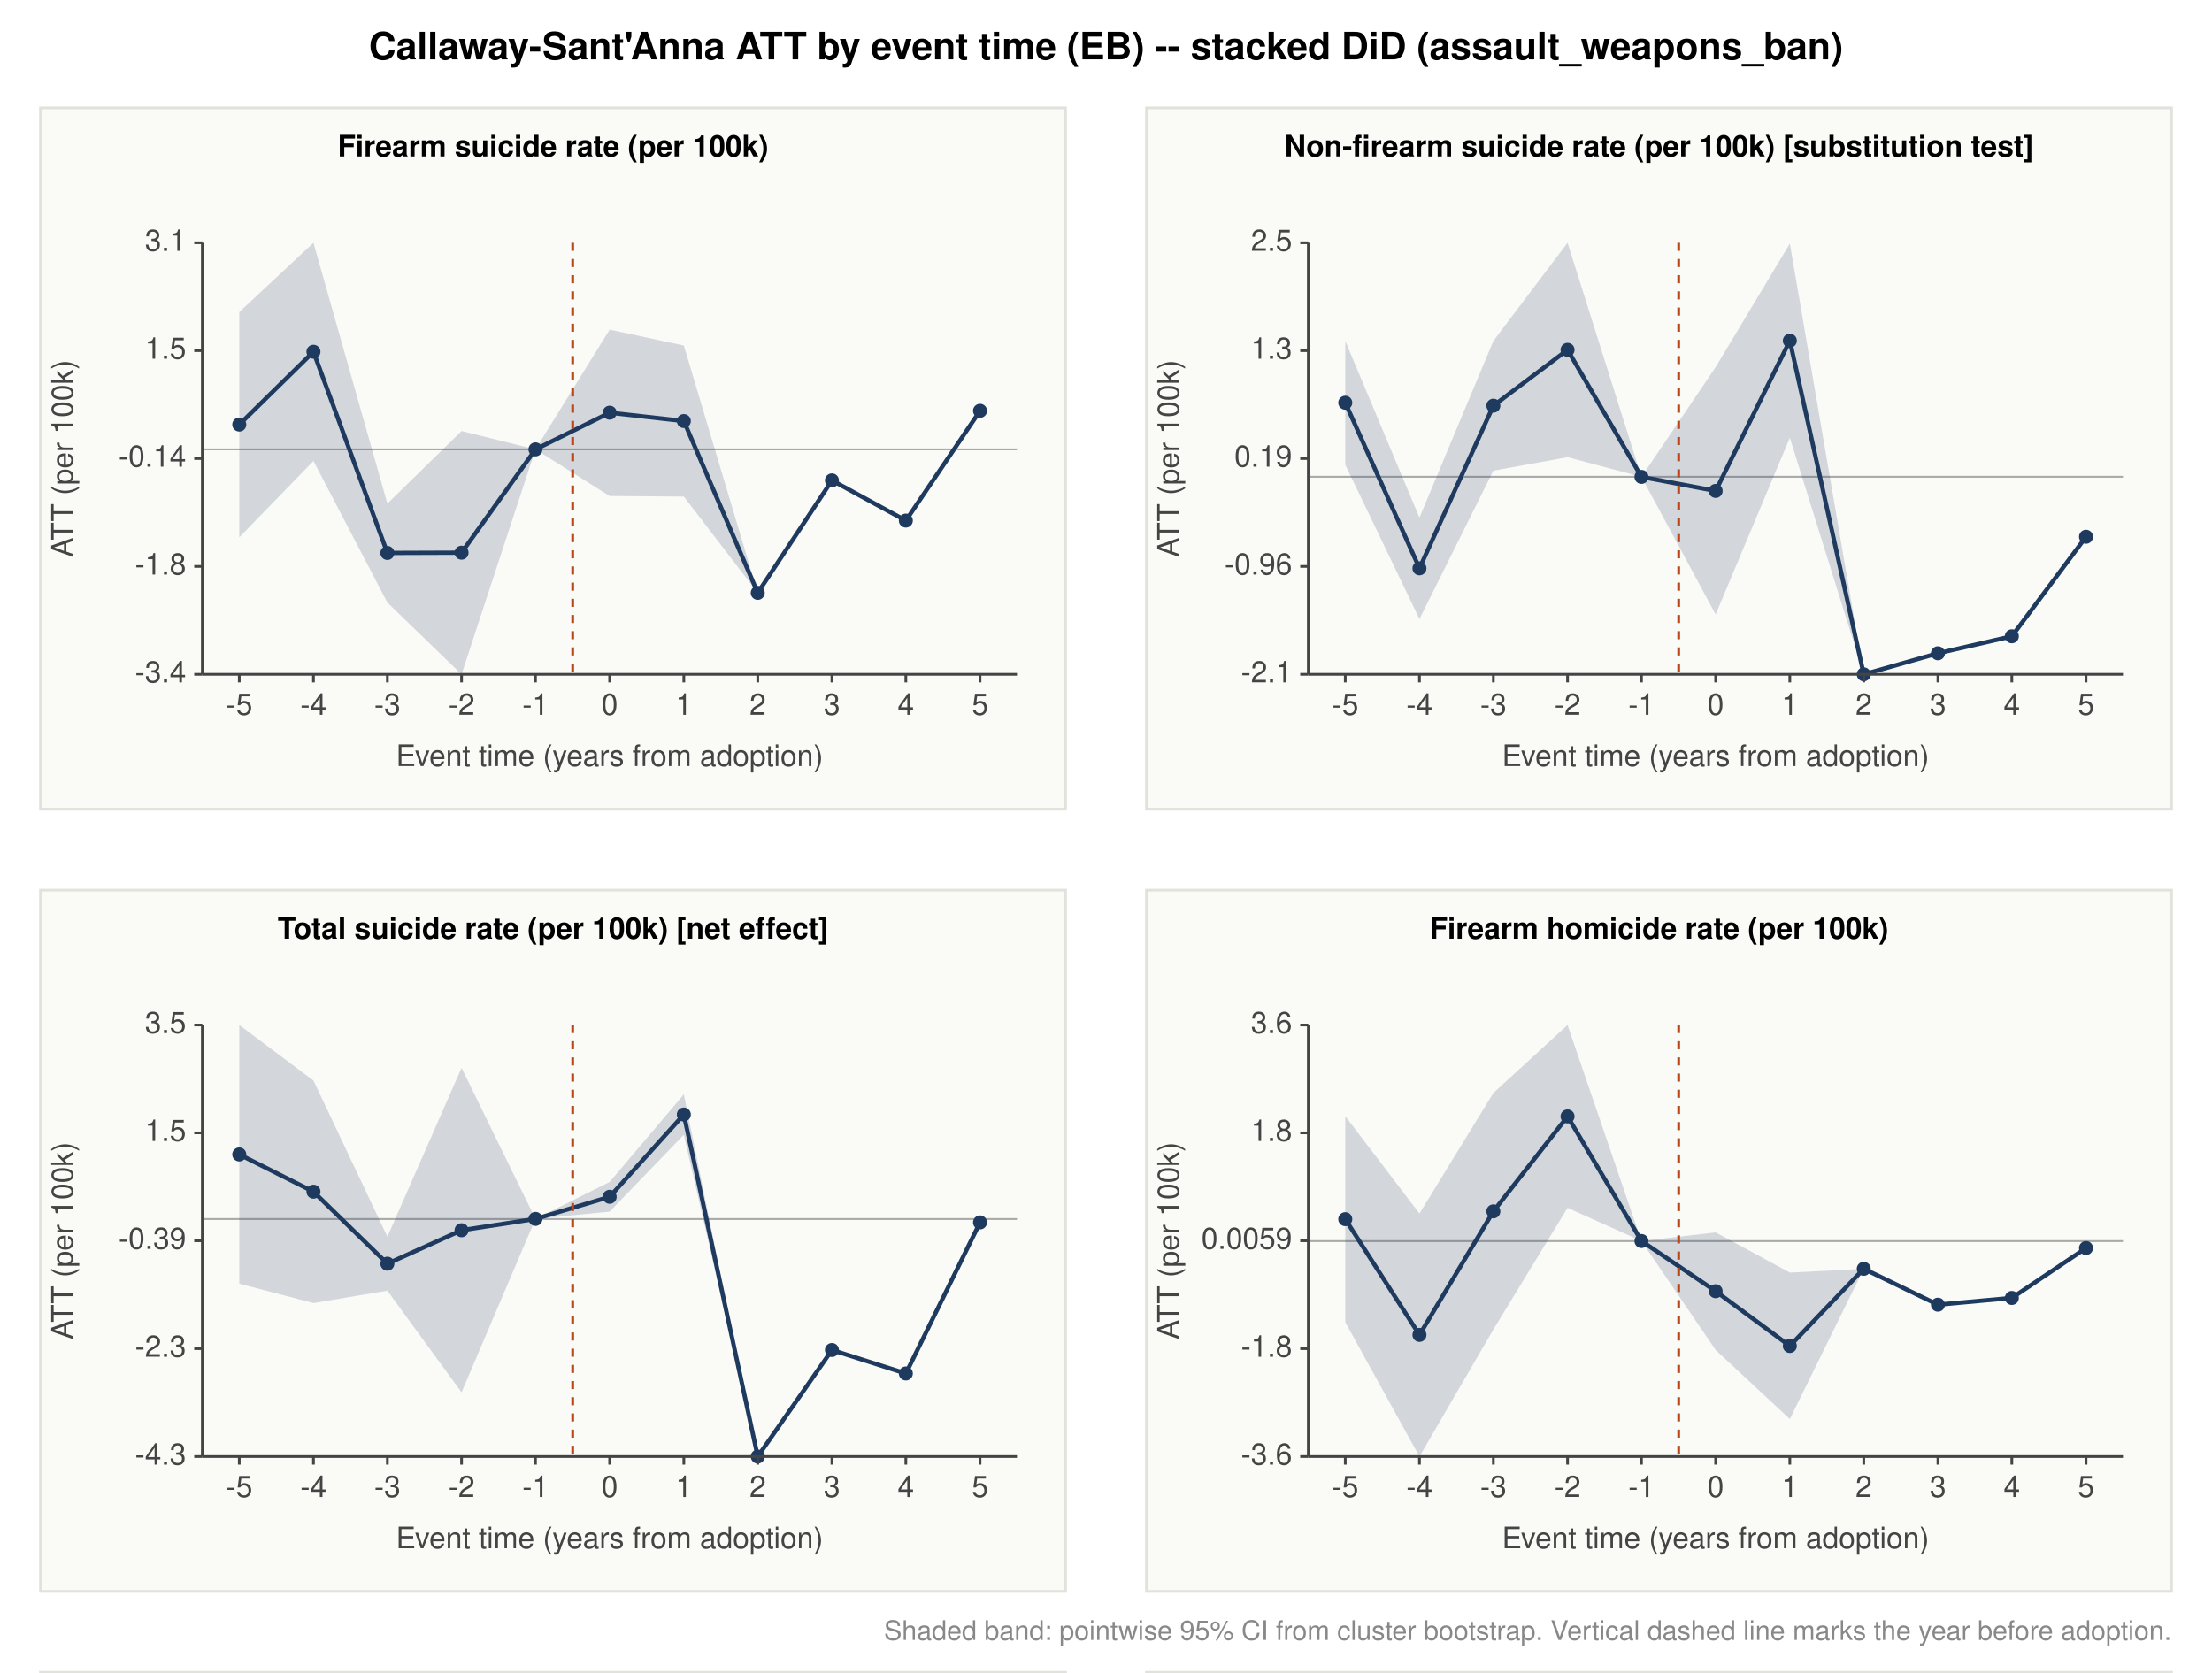
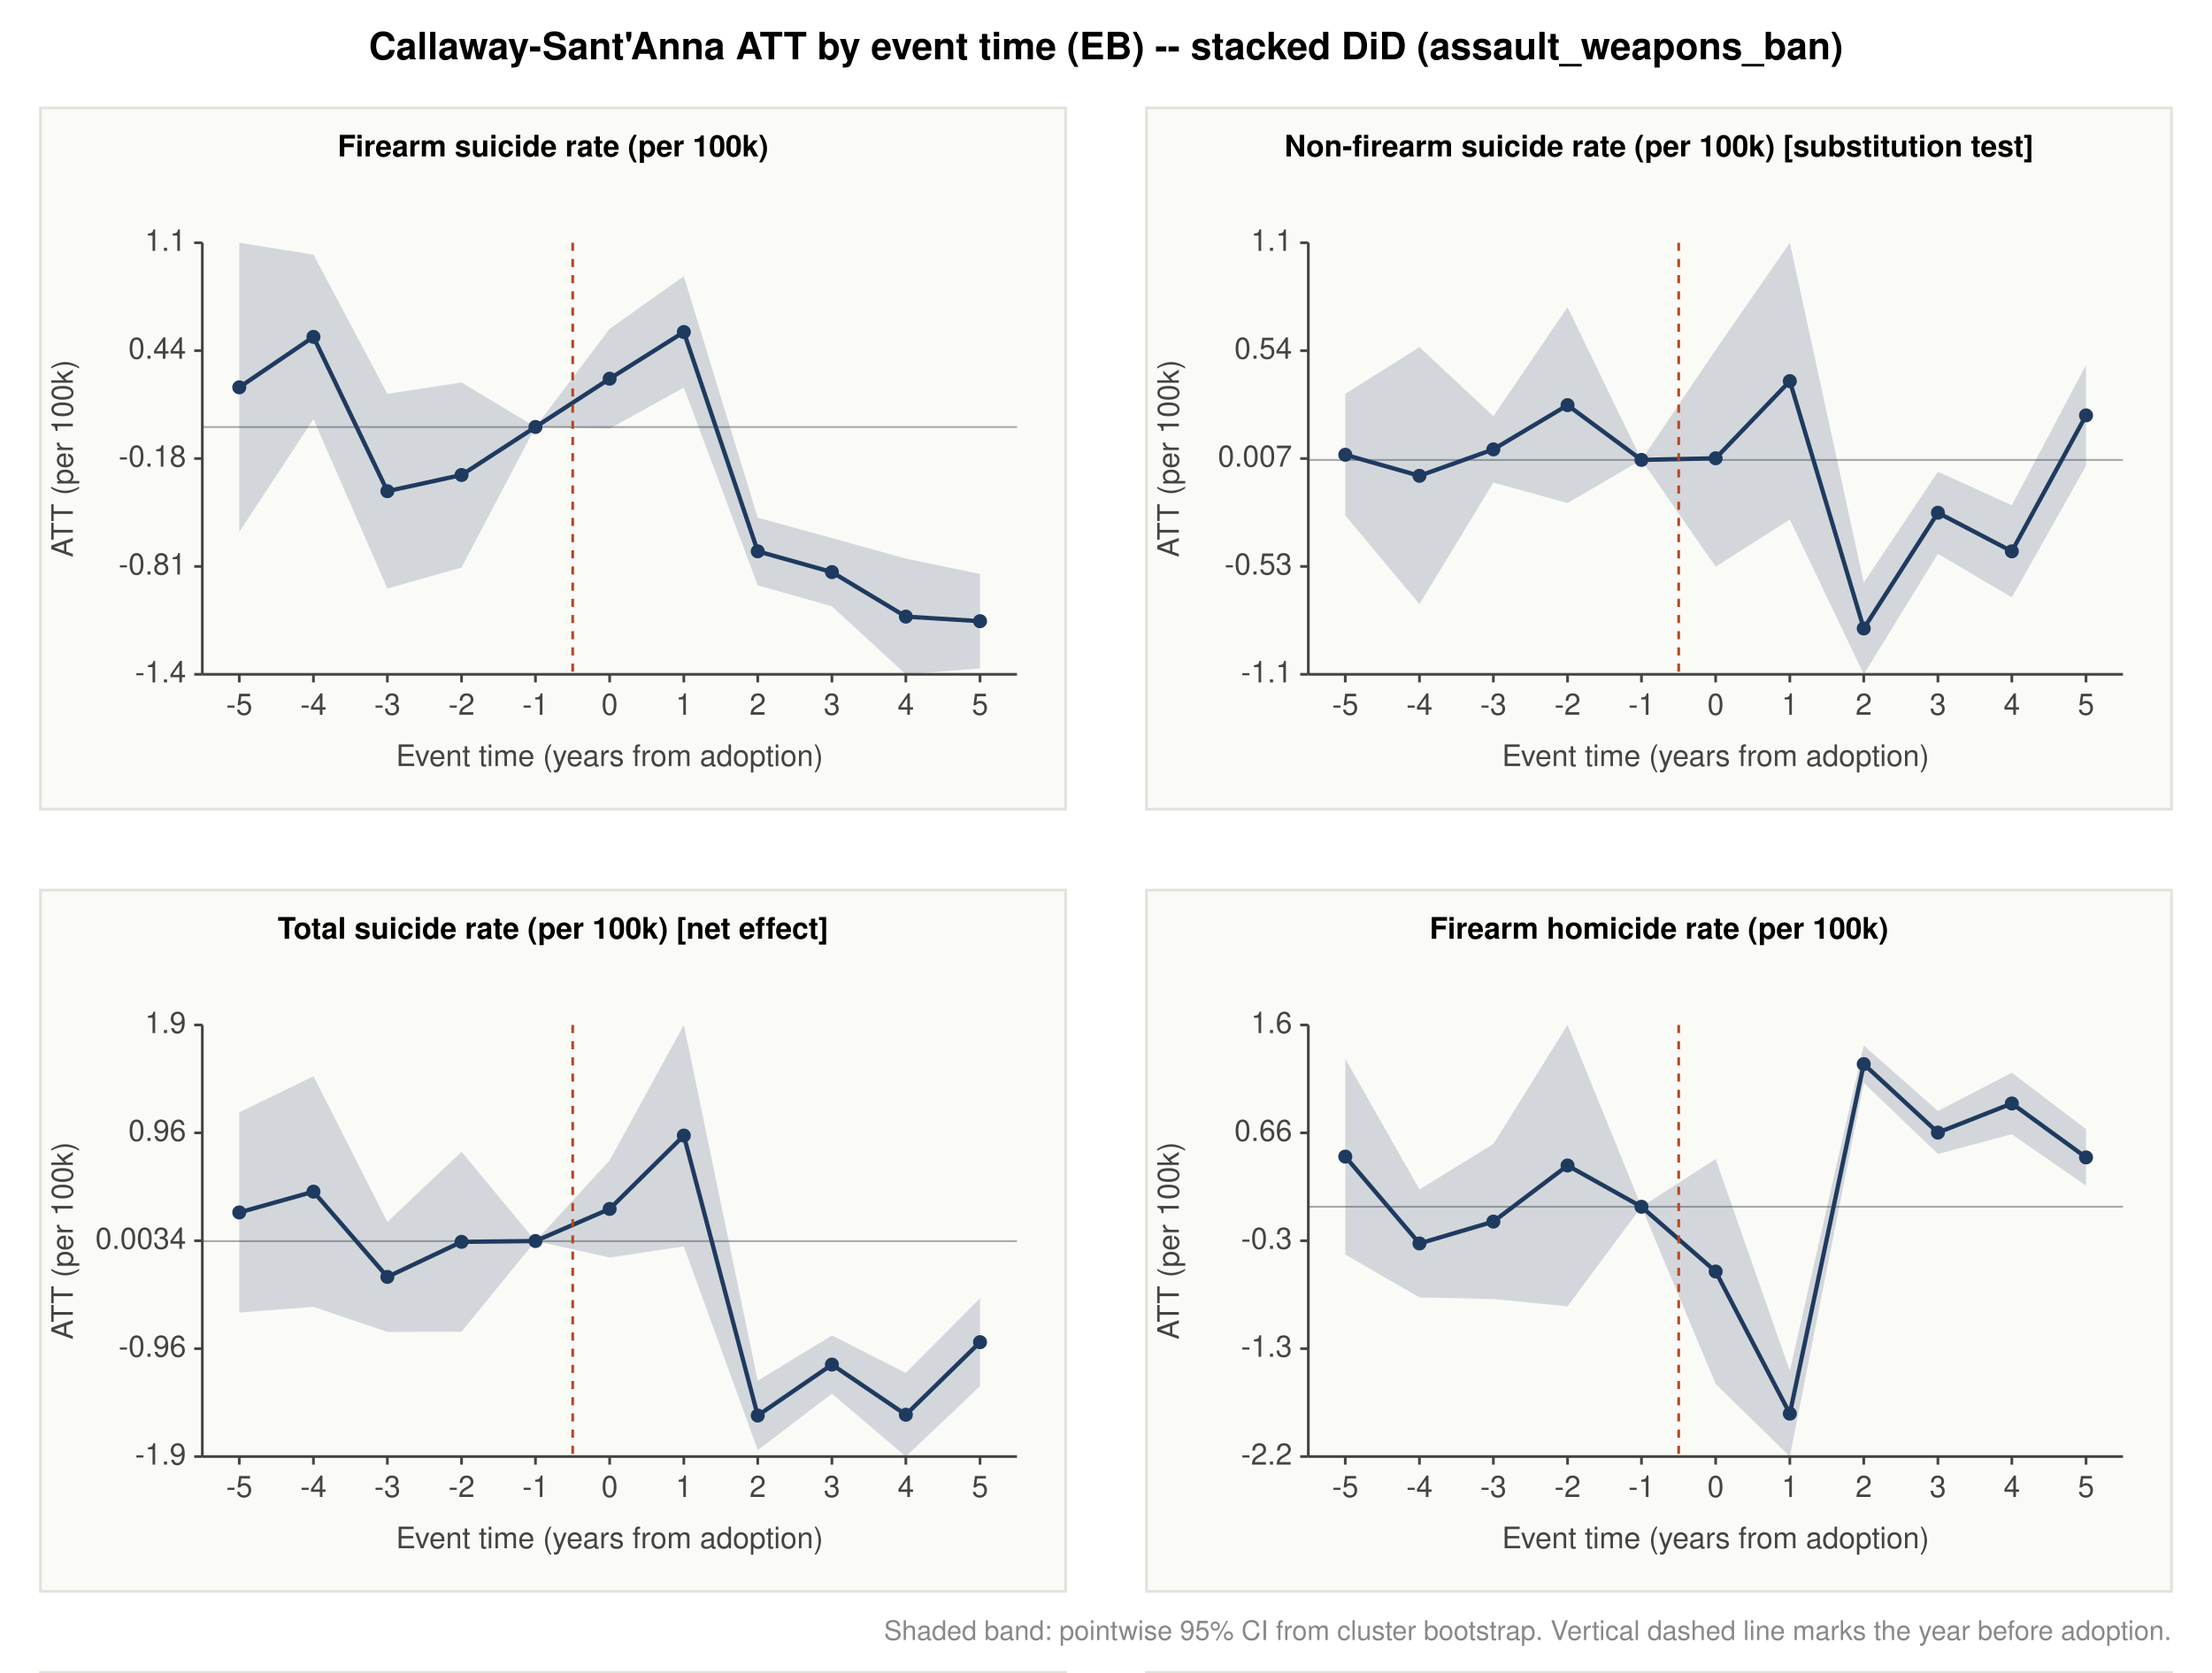
<svg xmlns="http://www.w3.org/2000/svg" viewBox="0 0 820 620" font-family="-apple-system, Segoe UI, Helvetica, Arial, sans-serif" font-size="11">
  <text x="410.0" y="22" text-anchor="middle" font-size="14" font-weight="600">Callaway-Sant'Anna ATT by event time (EB) -- stacked DiD (assault_weapons_ban)</text>
  <rect x="15" y="40" width="380" height="260" fill="#fafaf7" stroke="#e2e2dc" />
  <text x="205.0" y="58" text-anchor="middle" font-weight="600">Firearm suicide rate (per 100k)</text>
-   <line x1="75" y1="166.602" x2="377" y2="166.602" stroke="#aaaaaa" stroke-width="0.7" />
-   <polygon points="88.7,115.7 116.2,90.0 143.6,186.7 171.1,159.8 198.5,166.6 226.0,122.2 253.5,128.1 280.9,219.8 308.4,178.1 335.8,193.0 363.3,152.3 363.3,152.3 335.8,193.0 308.4,178.1 280.9,219.8 253.5,184.1 226.0,183.9 198.5,166.6 171.1,250.0 143.6,223.4 116.2,170.9 88.7,199.2" fill="#1f3a5f" opacity="0.18" />
-   <polyline points="88.7,157.4 116.2,130.4 143.6,205.0 171.1,204.9 198.5,166.6 226.0,153.0 253.5,156.1 280.9,219.8 308.4,178.1 335.8,193.0 363.3,152.3" fill="none" stroke="#1f3a5f" stroke-width="1.6" />
-   <circle cx="88.7" cy="157.4" r="2.6" fill="#1f3a5f" />
-   <circle cx="116.2" cy="130.4" r="2.6" fill="#1f3a5f" />
-   <circle cx="143.6" cy="205.0" r="2.6" fill="#1f3a5f" />
-   <circle cx="171.1" cy="204.9" r="2.6" fill="#1f3a5f" />
-   <circle cx="198.5" cy="166.6" r="2.6" fill="#1f3a5f" />
-   <circle cx="226.0" cy="153.0" r="2.6" fill="#1f3a5f" />
-   <circle cx="253.5" cy="156.1" r="2.6" fill="#1f3a5f" />
-   <circle cx="280.9" cy="219.8" r="2.6" fill="#1f3a5f" />
-   <circle cx="308.4" cy="178.1" r="2.6" fill="#1f3a5f" />
-   <circle cx="335.8" cy="193.0" r="2.6" fill="#1f3a5f" />
-   <circle cx="363.3" cy="152.3" r="2.6" fill="#1f3a5f" />
+   <line x1="75" y1="158.321" x2="377" y2="158.321" stroke="#aaaaaa" stroke-width="0.7" />
+   <polygon points="88.7,90.0 116.2,94.4 143.6,146.0 171.1,141.8 198.5,158.3 226.0,121.9 253.5,102.4 280.9,191.9 308.4,199.5 335.8,207.1 363.3,212.8 363.3,247.8 335.8,250.0 308.4,224.8 280.9,217.0 253.5,143.7 226.0,158.9 198.5,158.3 171.1,210.4 143.6,218.2 116.2,155.4 88.7,197.2" fill="#1f3a5f" opacity="0.18" />
+   <polyline points="88.7,143.6 116.2,124.9 143.6,182.1 171.1,176.1 198.5,158.3 226.0,140.4 253.5,123.1 280.9,204.4 308.4,212.1 335.8,228.6 363.3,230.3" fill="none" stroke="#1f3a5f" stroke-width="1.6" />
+   <circle cx="88.7" cy="143.6" r="2.6" fill="#1f3a5f" />
+   <circle cx="116.2" cy="124.9" r="2.6" fill="#1f3a5f" />
+   <circle cx="143.6" cy="182.1" r="2.6" fill="#1f3a5f" />
+   <circle cx="171.1" cy="176.1" r="2.6" fill="#1f3a5f" />
+   <circle cx="198.5" cy="158.3" r="2.6" fill="#1f3a5f" />
+   <circle cx="226.0" cy="140.4" r="2.6" fill="#1f3a5f" />
+   <circle cx="253.5" cy="123.1" r="2.6" fill="#1f3a5f" />
+   <circle cx="280.9" cy="204.4" r="2.6" fill="#1f3a5f" />
+   <circle cx="308.4" cy="212.1" r="2.6" fill="#1f3a5f" />
+   <circle cx="335.8" cy="228.6" r="2.6" fill="#1f3a5f" />
+   <circle cx="363.3" cy="230.3" r="2.6" fill="#1f3a5f" />
  <line x1="212.3" y1="90" x2="212.3" y2="250" stroke="#b9461a" stroke-dasharray="3 3" />
  <line x1="75" y1="250" x2="377" y2="250" stroke="#444" />
  <line x1="75" y1="90" x2="75" y2="250" stroke="#444" />
  <line x1="88.7" y1="250" x2="88.7" y2="253" stroke="#444" />
  <text x="88.7" y="265" text-anchor="middle" fill="#444">-5</text>
  <line x1="116.2" y1="250" x2="116.2" y2="253" stroke="#444" />
  <text x="116.2" y="265" text-anchor="middle" fill="#444">-4</text>
  <line x1="143.6" y1="250" x2="143.6" y2="253" stroke="#444" />
  <text x="143.6" y="265" text-anchor="middle" fill="#444">-3</text>
  <line x1="171.1" y1="250" x2="171.1" y2="253" stroke="#444" />
  <text x="171.1" y="265" text-anchor="middle" fill="#444">-2</text>
  <line x1="198.5" y1="250" x2="198.5" y2="253" stroke="#444" />
  <text x="198.5" y="265" text-anchor="middle" fill="#444">-1</text>
  <line x1="226.0" y1="250" x2="226.0" y2="253" stroke="#444" />
  <text x="226.0" y="265" text-anchor="middle" fill="#444">0</text>
  <line x1="253.5" y1="250" x2="253.5" y2="253" stroke="#444" />
  <text x="253.5" y="265" text-anchor="middle" fill="#444">1</text>
  <line x1="280.9" y1="250" x2="280.9" y2="253" stroke="#444" />
  <text x="280.9" y="265" text-anchor="middle" fill="#444">2</text>
  <line x1="308.4" y1="250" x2="308.4" y2="253" stroke="#444" />
  <text x="308.4" y="265" text-anchor="middle" fill="#444">3</text>
  <line x1="335.8" y1="250" x2="335.8" y2="253" stroke="#444" />
  <text x="335.8" y="265" text-anchor="middle" fill="#444">4</text>
  <line x1="363.3" y1="250" x2="363.3" y2="253" stroke="#444" />
  <text x="363.3" y="265" text-anchor="middle" fill="#444">5</text>
  <line x1="72" y1="250.0" x2="75" y2="250.0" stroke="#444" />
-   <text x="69" y="253.0" text-anchor="end" fill="#444">-3.4</text>
+   <text x="69" y="253.0" text-anchor="end" fill="#444">-1.4</text>
  <line x1="72" y1="210.0" x2="75" y2="210.0" stroke="#444" />
-   <text x="69" y="213.0" text-anchor="end" fill="#444">-1.8</text>
+   <text x="69" y="213.0" text-anchor="end" fill="#444">-0.81</text>
  <line x1="72" y1="170.0" x2="75" y2="170.0" stroke="#444" />
-   <text x="69" y="173.0" text-anchor="end" fill="#444">-0.14</text>
+   <text x="69" y="173.0" text-anchor="end" fill="#444">-0.18</text>
  <line x1="72" y1="130.0" x2="75" y2="130.0" stroke="#444" />
-   <text x="69" y="133.0" text-anchor="end" fill="#444">1.5</text>
+   <text x="69" y="133.0" text-anchor="end" fill="#444">0.44</text>
  <line x1="72" y1="90.0" x2="75" y2="90.0" stroke="#444" />
-   <text x="69" y="93.0" text-anchor="end" fill="#444">3.1</text>
+   <text x="69" y="93.0" text-anchor="end" fill="#444">1.1</text>
  <text x="226.0" y="284" text-anchor="middle" fill="#444">Event time (years from adoption)</text>
  <text x="27" y="170.0" text-anchor="middle" fill="#444" transform="rotate(-90 27 170.0)">ATT (per 100k)</text>
  <rect x="425" y="40" width="380" height="260" fill="#fafaf7" stroke="#e2e2dc" />
  <text x="615.0" y="58" text-anchor="middle" font-weight="600">Non-firearm suicide rate (per 100k) [substitution test]</text>
-   <line x1="485" y1="176.761" x2="787" y2="176.761" stroke="#aaaaaa" stroke-width="0.7" />
-   <polygon points="498.7,126.4 526.2,191.9 553.6,126.4 581.1,90.0 608.5,176.8 636.0,136.1 663.5,90.3 690.9,250.0 718.4,242.2 745.8,235.9 773.3,199.0 773.3,199.0 745.8,235.9 718.4,242.2 690.9,250.0 663.5,162.3 636.0,227.8 608.5,176.8 581.1,169.5 553.6,174.5 526.2,229.5 498.7,172.3" fill="#1f3a5f" opacity="0.18" />
-   <polyline points="498.7,149.3 526.2,210.7 553.6,150.4 581.1,129.7 608.5,176.8 636.0,182.0 663.5,126.3 690.9,250.0 718.4,242.2 745.8,235.9 773.3,199.0" fill="none" stroke="#1f3a5f" stroke-width="1.6" />
-   <circle cx="498.7" cy="149.3" r="2.6" fill="#1f3a5f" />
-   <circle cx="526.2" cy="210.7" r="2.6" fill="#1f3a5f" />
-   <circle cx="553.6" cy="150.4" r="2.6" fill="#1f3a5f" />
-   <circle cx="581.1" cy="129.7" r="2.6" fill="#1f3a5f" />
-   <circle cx="608.5" cy="176.8" r="2.6" fill="#1f3a5f" />
-   <circle cx="636.0" cy="182.0" r="2.6" fill="#1f3a5f" />
-   <circle cx="663.5" cy="126.3" r="2.6" fill="#1f3a5f" />
-   <circle cx="690.9" cy="250.0" r="2.6" fill="#1f3a5f" />
-   <circle cx="718.4" cy="242.2" r="2.6" fill="#1f3a5f" />
-   <circle cx="745.8" cy="235.9" r="2.6" fill="#1f3a5f" />
-   <circle cx="773.3" cy="199.0" r="2.6" fill="#1f3a5f" />
+   <line x1="485" y1="170.526" x2="787" y2="170.526" stroke="#aaaaaa" stroke-width="0.7" />
+   <polygon points="498.7,146.0 526.2,128.7 553.6,154.3 581.1,113.9 608.5,170.5 636.0,129.7 663.5,90.0 690.9,216.0 718.4,174.9 745.8,187.3 773.3,135.3 773.3,172.7 745.8,221.5 718.4,205.3 690.9,250.0 663.5,192.6 636.0,210.1 608.5,170.5 581.1,186.5 553.6,178.9 526.2,224.0 498.7,191.1" fill="#1f3a5f" opacity="0.18" />
+   <polyline points="498.7,168.6 526.2,176.4 553.6,166.6 581.1,150.2 608.5,170.5 636.0,169.9 663.5,141.3 690.9,233.0 718.4,190.1 745.8,204.4 773.3,154.0" fill="none" stroke="#1f3a5f" stroke-width="1.6" />
+   <circle cx="498.7" cy="168.6" r="2.6" fill="#1f3a5f" />
+   <circle cx="526.2" cy="176.4" r="2.6" fill="#1f3a5f" />
+   <circle cx="553.6" cy="166.6" r="2.6" fill="#1f3a5f" />
+   <circle cx="581.1" cy="150.2" r="2.6" fill="#1f3a5f" />
+   <circle cx="608.5" cy="170.5" r="2.6" fill="#1f3a5f" />
+   <circle cx="636.0" cy="169.9" r="2.6" fill="#1f3a5f" />
+   <circle cx="663.5" cy="141.3" r="2.6" fill="#1f3a5f" />
+   <circle cx="690.9" cy="233.0" r="2.6" fill="#1f3a5f" />
+   <circle cx="718.4" cy="190.1" r="2.6" fill="#1f3a5f" />
+   <circle cx="745.8" cy="204.4" r="2.6" fill="#1f3a5f" />
+   <circle cx="773.3" cy="154.0" r="2.6" fill="#1f3a5f" />
  <line x1="622.3" y1="90" x2="622.3" y2="250" stroke="#b9461a" stroke-dasharray="3 3" />
  <line x1="485" y1="250" x2="787" y2="250" stroke="#444" />
  <line x1="485" y1="90" x2="485" y2="250" stroke="#444" />
  <line x1="498.7" y1="250" x2="498.7" y2="253" stroke="#444" />
  <text x="498.7" y="265" text-anchor="middle" fill="#444">-5</text>
  <line x1="526.2" y1="250" x2="526.2" y2="253" stroke="#444" />
  <text x="526.2" y="265" text-anchor="middle" fill="#444">-4</text>
  <line x1="553.6" y1="250" x2="553.6" y2="253" stroke="#444" />
  <text x="553.6" y="265" text-anchor="middle" fill="#444">-3</text>
  <line x1="581.1" y1="250" x2="581.1" y2="253" stroke="#444" />
  <text x="581.1" y="265" text-anchor="middle" fill="#444">-2</text>
  <line x1="608.5" y1="250" x2="608.5" y2="253" stroke="#444" />
  <text x="608.5" y="265" text-anchor="middle" fill="#444">-1</text>
  <line x1="636.0" y1="250" x2="636.0" y2="253" stroke="#444" />
  <text x="636.0" y="265" text-anchor="middle" fill="#444">0</text>
  <line x1="663.5" y1="250" x2="663.5" y2="253" stroke="#444" />
  <text x="663.5" y="265" text-anchor="middle" fill="#444">1</text>
  <line x1="690.9" y1="250" x2="690.9" y2="253" stroke="#444" />
  <text x="690.9" y="265" text-anchor="middle" fill="#444">2</text>
  <line x1="718.4" y1="250" x2="718.4" y2="253" stroke="#444" />
  <text x="718.4" y="265" text-anchor="middle" fill="#444">3</text>
  <line x1="745.8" y1="250" x2="745.8" y2="253" stroke="#444" />
  <text x="745.8" y="265" text-anchor="middle" fill="#444">4</text>
  <line x1="773.3" y1="250" x2="773.3" y2="253" stroke="#444" />
  <text x="773.3" y="265" text-anchor="middle" fill="#444">5</text>
  <line x1="482" y1="250.0" x2="485" y2="250.0" stroke="#444" />
-   <text x="479" y="253.0" text-anchor="end" fill="#444">-2.1</text>
+   <text x="479" y="253.0" text-anchor="end" fill="#444">-1.1</text>
  <line x1="482" y1="210.0" x2="485" y2="210.0" stroke="#444" />
-   <text x="479" y="213.0" text-anchor="end" fill="#444">-0.96</text>
+   <text x="479" y="213.0" text-anchor="end" fill="#444">-0.53</text>
  <line x1="482" y1="170.0" x2="485" y2="170.0" stroke="#444" />
-   <text x="479" y="173.0" text-anchor="end" fill="#444">0.19</text>
+   <text x="479" y="173.0" text-anchor="end" fill="#444">0.007</text>
  <line x1="482" y1="130.0" x2="485" y2="130.0" stroke="#444" />
-   <text x="479" y="133.0" text-anchor="end" fill="#444">1.3</text>
+   <text x="479" y="133.0" text-anchor="end" fill="#444">0.54</text>
  <line x1="482" y1="90.0" x2="485" y2="90.0" stroke="#444" />
-   <text x="479" y="93.0" text-anchor="end" fill="#444">2.5</text>
+   <text x="479" y="93.0" text-anchor="end" fill="#444">1.1</text>
  <text x="636.0" y="284" text-anchor="middle" fill="#444">Event time (years from adoption)</text>
  <text x="437" y="170.0" text-anchor="middle" fill="#444" transform="rotate(-90 437 170.0)">ATT (per 100k)</text>
  <rect x="15" y="330" width="380" height="260" fill="#fafaf7" stroke="#e2e2dc" />
  <text x="205.0" y="348" text-anchor="middle" font-weight="600">Total suicide rate (per 100k) [net effect]</text>
-   <line x1="75" y1="451.944" x2="377" y2="451.944" stroke="#aaaaaa" stroke-width="0.7" />
-   <polygon points="88.7,380.0 116.2,400.6 143.6,458.5 171.1,395.9 198.5,451.9 226.0,438.2 253.5,405.7 280.9,540.0 308.4,500.5 335.8,509.2 363.3,453.2 363.3,453.2 335.8,509.2 308.4,500.5 280.9,540.0 253.5,420.7 226.0,449.2 198.5,451.9 171.1,516.2 143.6,478.5 116.2,483.1 88.7,475.9" fill="#1f3a5f" opacity="0.18" />
-   <polyline points="88.7,428.0 116.2,441.8 143.6,468.5 171.1,456.1 198.5,451.9 226.0,443.7 253.5,413.2 280.9,540.0 308.4,500.5 335.8,509.2 363.3,453.2" fill="none" stroke="#1f3a5f" stroke-width="1.6" />
-   <circle cx="88.7" cy="428.0" r="2.6" fill="#1f3a5f" />
+   <line x1="75" y1="460.141" x2="377" y2="460.141" stroke="#aaaaaa" stroke-width="0.7" />
+   <polygon points="88.7,412.4 116.2,399.0 143.6,453.0 171.1,427.0 198.5,460.1 226.0,430.2 253.5,380.0 280.9,511.9 308.4,495.1 335.8,509.0 363.3,481.3 363.3,513.9 335.8,540.0 308.4,516.7 280.9,537.6 253.5,462.1 226.0,466.2 198.5,460.1 171.1,493.7 143.6,493.8 116.2,484.5 88.7,486.6" fill="#1f3a5f" opacity="0.18" />
+   <polyline points="88.7,449.5 116.2,441.8 143.6,473.4 171.1,460.4 198.5,460.1 226.0,448.2 253.5,421.0 280.9,524.8 308.4,505.9 335.8,524.5 363.3,497.6" fill="none" stroke="#1f3a5f" stroke-width="1.6" />
+   <circle cx="88.7" cy="449.5" r="2.6" fill="#1f3a5f" />
  <circle cx="116.2" cy="441.8" r="2.6" fill="#1f3a5f" />
-   <circle cx="143.6" cy="468.5" r="2.6" fill="#1f3a5f" />
-   <circle cx="171.1" cy="456.1" r="2.6" fill="#1f3a5f" />
-   <circle cx="198.5" cy="451.9" r="2.6" fill="#1f3a5f" />
-   <circle cx="226.0" cy="443.7" r="2.6" fill="#1f3a5f" />
-   <circle cx="253.5" cy="413.2" r="2.6" fill="#1f3a5f" />
-   <circle cx="280.9" cy="540.0" r="2.6" fill="#1f3a5f" />
-   <circle cx="308.4" cy="500.5" r="2.6" fill="#1f3a5f" />
-   <circle cx="335.8" cy="509.2" r="2.6" fill="#1f3a5f" />
-   <circle cx="363.3" cy="453.2" r="2.6" fill="#1f3a5f" />
+   <circle cx="143.6" cy="473.4" r="2.6" fill="#1f3a5f" />
+   <circle cx="171.1" cy="460.4" r="2.6" fill="#1f3a5f" />
+   <circle cx="198.5" cy="460.1" r="2.6" fill="#1f3a5f" />
+   <circle cx="226.0" cy="448.2" r="2.6" fill="#1f3a5f" />
+   <circle cx="253.5" cy="421.0" r="2.6" fill="#1f3a5f" />
+   <circle cx="280.9" cy="524.8" r="2.6" fill="#1f3a5f" />
+   <circle cx="308.4" cy="505.9" r="2.6" fill="#1f3a5f" />
+   <circle cx="335.8" cy="524.5" r="2.6" fill="#1f3a5f" />
+   <circle cx="363.3" cy="497.6" r="2.6" fill="#1f3a5f" />
  <line x1="212.3" y1="380" x2="212.3" y2="540" stroke="#b9461a" stroke-dasharray="3 3" />
  <line x1="75" y1="540" x2="377" y2="540" stroke="#444" />
  <line x1="75" y1="380" x2="75" y2="540" stroke="#444" />
  <line x1="88.7" y1="540" x2="88.7" y2="543" stroke="#444" />
  <text x="88.7" y="555" text-anchor="middle" fill="#444">-5</text>
  <line x1="116.2" y1="540" x2="116.2" y2="543" stroke="#444" />
  <text x="116.2" y="555" text-anchor="middle" fill="#444">-4</text>
  <line x1="143.6" y1="540" x2="143.6" y2="543" stroke="#444" />
  <text x="143.6" y="555" text-anchor="middle" fill="#444">-3</text>
  <line x1="171.1" y1="540" x2="171.1" y2="543" stroke="#444" />
  <text x="171.1" y="555" text-anchor="middle" fill="#444">-2</text>
  <line x1="198.5" y1="540" x2="198.5" y2="543" stroke="#444" />
  <text x="198.5" y="555" text-anchor="middle" fill="#444">-1</text>
  <line x1="226.0" y1="540" x2="226.0" y2="543" stroke="#444" />
  <text x="226.0" y="555" text-anchor="middle" fill="#444">0</text>
  <line x1="253.5" y1="540" x2="253.5" y2="543" stroke="#444" />
  <text x="253.5" y="555" text-anchor="middle" fill="#444">1</text>
  <line x1="280.9" y1="540" x2="280.9" y2="543" stroke="#444" />
  <text x="280.9" y="555" text-anchor="middle" fill="#444">2</text>
  <line x1="308.4" y1="540" x2="308.4" y2="543" stroke="#444" />
  <text x="308.4" y="555" text-anchor="middle" fill="#444">3</text>
  <line x1="335.8" y1="540" x2="335.8" y2="543" stroke="#444" />
  <text x="335.8" y="555" text-anchor="middle" fill="#444">4</text>
  <line x1="363.3" y1="540" x2="363.3" y2="543" stroke="#444" />
  <text x="363.3" y="555" text-anchor="middle" fill="#444">5</text>
  <line x1="72" y1="540.0" x2="75" y2="540.0" stroke="#444" />
-   <text x="69" y="543.0" text-anchor="end" fill="#444">-4.3</text>
+   <text x="69" y="543.0" text-anchor="end" fill="#444">-1.9</text>
  <line x1="72" y1="500.0" x2="75" y2="500.0" stroke="#444" />
-   <text x="69" y="503.0" text-anchor="end" fill="#444">-2.3</text>
+   <text x="69" y="503.0" text-anchor="end" fill="#444">-0.96</text>
  <line x1="72" y1="460.0" x2="75" y2="460.0" stroke="#444" />
-   <text x="69" y="463.0" text-anchor="end" fill="#444">-0.39</text>
+   <text x="69" y="463.0" text-anchor="end" fill="#444">0.0034</text>
  <line x1="72" y1="420.0" x2="75" y2="420.0" stroke="#444" />
-   <text x="69" y="423.0" text-anchor="end" fill="#444">1.5</text>
+   <text x="69" y="423.0" text-anchor="end" fill="#444">0.96</text>
  <line x1="72" y1="380.0" x2="75" y2="380.0" stroke="#444" />
-   <text x="69" y="383.0" text-anchor="end" fill="#444">3.5</text>
+   <text x="69" y="383.0" text-anchor="end" fill="#444">1.9</text>
  <text x="226.0" y="574" text-anchor="middle" fill="#444">Event time (years from adoption)</text>
  <text x="27" y="460.0" text-anchor="middle" fill="#444" transform="rotate(-90 27 460.0)">ATT (per 100k)</text>
  <rect x="425" y="330" width="380" height="260" fill="#fafaf7" stroke="#e2e2dc" />
  <text x="615.0" y="348" text-anchor="middle" font-weight="600">Firearm homicide rate (per 100k)</text>
-   <line x1="485" y1="460.131" x2="787" y2="460.131" stroke="#aaaaaa" stroke-width="0.7" />
-   <polygon points="498.7,413.8 526.2,449.9 553.6,405.2 581.1,380.0 608.5,460.1 636.0,456.9 663.5,471.8 690.9,470.4 718.4,483.7 745.8,481.2 773.3,462.7 773.3,462.7 745.8,481.2 718.4,483.7 690.9,470.4 663.5,526.1 636.0,500.5 608.5,460.1 581.1,447.8 553.6,492.9 526.2,540.0 498.7,490.2" fill="#1f3a5f" opacity="0.18" />
-   <polyline points="498.7,452.0 526.2,494.9 553.6,449.1 581.1,413.9 608.5,460.1 636.0,478.7 663.5,499.0 690.9,470.4 718.4,483.7 745.8,481.2 773.3,462.7" fill="none" stroke="#1f3a5f" stroke-width="1.6" />
-   <circle cx="498.7" cy="452.0" r="2.6" fill="#1f3a5f" />
-   <circle cx="526.2" cy="494.9" r="2.6" fill="#1f3a5f" />
-   <circle cx="553.6" cy="449.1" r="2.6" fill="#1f3a5f" />
-   <circle cx="581.1" cy="413.9" r="2.6" fill="#1f3a5f" />
-   <circle cx="608.5" cy="460.1" r="2.6" fill="#1f3a5f" />
-   <circle cx="636.0" cy="478.7" r="2.6" fill="#1f3a5f" />
-   <circle cx="663.5" cy="499.0" r="2.6" fill="#1f3a5f" />
-   <circle cx="690.9" cy="470.4" r="2.6" fill="#1f3a5f" />
-   <circle cx="718.4" cy="483.7" r="2.6" fill="#1f3a5f" />
-   <circle cx="745.8" cy="481.2" r="2.6" fill="#1f3a5f" />
-   <circle cx="773.3" cy="462.7" r="2.6" fill="#1f3a5f" />
+   <line x1="485" y1="447.392" x2="787" y2="447.392" stroke="#aaaaaa" stroke-width="0.7" />
+   <polygon points="498.7,392.5 526.2,441.0 553.6,424.1 581.1,380.0 608.5,447.4 636.0,429.7 663.5,508.2 690.9,387.6 718.4,411.9 745.8,397.7 773.3,418.6 773.3,439.6 745.8,420.5 718.4,427.8 690.9,401.5 663.5,540.0 636.0,513.1 608.5,447.4 581.1,484.3 553.6,481.6 526.2,481.0 498.7,465.1" fill="#1f3a5f" opacity="0.18" />
+   <polyline points="498.7,428.8 526.2,461.0 553.6,452.9 581.1,432.1 608.5,447.4 636.0,471.4 663.5,524.1 690.9,394.5 718.4,419.9 745.8,409.1 773.3,429.1" fill="none" stroke="#1f3a5f" stroke-width="1.6" />
+   <circle cx="498.7" cy="428.8" r="2.6" fill="#1f3a5f" />
+   <circle cx="526.2" cy="461.0" r="2.6" fill="#1f3a5f" />
+   <circle cx="553.6" cy="452.9" r="2.6" fill="#1f3a5f" />
+   <circle cx="581.1" cy="432.1" r="2.6" fill="#1f3a5f" />
+   <circle cx="608.5" cy="447.4" r="2.6" fill="#1f3a5f" />
+   <circle cx="636.0" cy="471.4" r="2.6" fill="#1f3a5f" />
+   <circle cx="663.5" cy="524.1" r="2.6" fill="#1f3a5f" />
+   <circle cx="690.9" cy="394.5" r="2.6" fill="#1f3a5f" />
+   <circle cx="718.4" cy="419.9" r="2.6" fill="#1f3a5f" />
+   <circle cx="745.8" cy="409.1" r="2.6" fill="#1f3a5f" />
+   <circle cx="773.3" cy="429.1" r="2.6" fill="#1f3a5f" />
  <line x1="622.3" y1="380" x2="622.3" y2="540" stroke="#b9461a" stroke-dasharray="3 3" />
  <line x1="485" y1="540" x2="787" y2="540" stroke="#444" />
  <line x1="485" y1="380" x2="485" y2="540" stroke="#444" />
  <line x1="498.7" y1="540" x2="498.7" y2="543" stroke="#444" />
  <text x="498.7" y="555" text-anchor="middle" fill="#444">-5</text>
  <line x1="526.2" y1="540" x2="526.2" y2="543" stroke="#444" />
  <text x="526.2" y="555" text-anchor="middle" fill="#444">-4</text>
  <line x1="553.6" y1="540" x2="553.6" y2="543" stroke="#444" />
  <text x="553.6" y="555" text-anchor="middle" fill="#444">-3</text>
  <line x1="581.1" y1="540" x2="581.1" y2="543" stroke="#444" />
  <text x="581.1" y="555" text-anchor="middle" fill="#444">-2</text>
  <line x1="608.5" y1="540" x2="608.5" y2="543" stroke="#444" />
  <text x="608.5" y="555" text-anchor="middle" fill="#444">-1</text>
  <line x1="636.0" y1="540" x2="636.0" y2="543" stroke="#444" />
  <text x="636.0" y="555" text-anchor="middle" fill="#444">0</text>
  <line x1="663.5" y1="540" x2="663.5" y2="543" stroke="#444" />
  <text x="663.5" y="555" text-anchor="middle" fill="#444">1</text>
  <line x1="690.9" y1="540" x2="690.9" y2="543" stroke="#444" />
  <text x="690.9" y="555" text-anchor="middle" fill="#444">2</text>
  <line x1="718.4" y1="540" x2="718.4" y2="543" stroke="#444" />
  <text x="718.4" y="555" text-anchor="middle" fill="#444">3</text>
  <line x1="745.8" y1="540" x2="745.8" y2="543" stroke="#444" />
  <text x="745.8" y="555" text-anchor="middle" fill="#444">4</text>
  <line x1="773.3" y1="540" x2="773.3" y2="543" stroke="#444" />
  <text x="773.3" y="555" text-anchor="middle" fill="#444">5</text>
  <line x1="482" y1="540.0" x2="485" y2="540.0" stroke="#444" />
-   <text x="479" y="543.0" text-anchor="end" fill="#444">-3.6</text>
+   <text x="479" y="543.0" text-anchor="end" fill="#444">-2.2</text>
  <line x1="482" y1="500.0" x2="485" y2="500.0" stroke="#444" />
-   <text x="479" y="503.0" text-anchor="end" fill="#444">-1.8</text>
+   <text x="479" y="503.0" text-anchor="end" fill="#444">-1.3</text>
  <line x1="482" y1="460.0" x2="485" y2="460.0" stroke="#444" />
-   <text x="479" y="463.0" text-anchor="end" fill="#444">0.0059</text>
+   <text x="479" y="463.0" text-anchor="end" fill="#444">-0.3</text>
  <line x1="482" y1="420.0" x2="485" y2="420.0" stroke="#444" />
-   <text x="479" y="423.0" text-anchor="end" fill="#444">1.8</text>
+   <text x="479" y="423.0" text-anchor="end" fill="#444">0.66</text>
  <line x1="482" y1="380.0" x2="485" y2="380.0" stroke="#444" />
-   <text x="479" y="383.0" text-anchor="end" fill="#444">3.6</text>
+   <text x="479" y="383.0" text-anchor="end" fill="#444">1.6</text>
  <text x="636.0" y="574" text-anchor="middle" fill="#444">Event time (years from adoption)</text>
  <text x="437" y="460.0" text-anchor="middle" fill="#444" transform="rotate(-90 437 460.0)">ATT (per 100k)</text>
  <rect x="15" y="620" width="380" height="260" fill="#fafaf7" stroke="#e2e2dc" />
  <text x="205.0" y="638" text-anchor="middle" font-weight="600">Total homicide rate (per 100k)</text>
-   <line x1="75" y1="746.172" x2="377" y2="746.172" stroke="#aaaaaa" stroke-width="0.7" />
-   <polygon points="88.7,693.4 116.2,709.6 143.6,690.1 171.1,670.0 198.5,746.2 226.0,743.0 253.5,789.1 280.9,781.4 308.4,757.0 335.8,783.9 363.3,760.8 363.3,760.8 335.8,783.9 308.4,757.0 280.9,781.4 253.5,808.0 226.0,800.5 198.5,746.2 171.1,723.0 143.6,765.3 116.2,830.0 88.7,751.7" fill="#1f3a5f" opacity="0.18" />
-   <polyline points="88.7,722.5 116.2,769.8 143.6,727.7 171.1,696.5 198.5,746.2 226.0,771.7 253.5,798.6 280.9,781.4 308.4,757.0 335.8,783.9 363.3,760.8" fill="none" stroke="#1f3a5f" stroke-width="1.6" />
-   <circle cx="88.7" cy="722.5" r="2.6" fill="#1f3a5f" />
-   <circle cx="116.2" cy="769.8" r="2.6" fill="#1f3a5f" />
-   <circle cx="143.6" cy="727.7" r="2.6" fill="#1f3a5f" />
-   <circle cx="171.1" cy="696.5" r="2.6" fill="#1f3a5f" />
-   <circle cx="198.5" cy="746.2" r="2.6" fill="#1f3a5f" />
-   <circle cx="226.0" cy="771.7" r="2.6" fill="#1f3a5f" />
-   <circle cx="253.5" cy="798.6" r="2.6" fill="#1f3a5f" />
-   <circle cx="280.9" cy="781.4" r="2.6" fill="#1f3a5f" />
-   <circle cx="308.4" cy="757.0" r="2.6" fill="#1f3a5f" />
-   <circle cx="335.8" cy="783.9" r="2.6" fill="#1f3a5f" />
-   <circle cx="363.3" cy="760.8" r="2.6" fill="#1f3a5f" />
+   <line x1="75" y1="734.493" x2="377" y2="734.493" stroke="#aaaaaa" stroke-width="0.7" />
+   <polygon points="88.7,699.5 116.2,732.1 143.6,702.4 171.1,687.7 198.5,734.5 226.0,731.3 253.5,794.3 280.9,670.0 308.4,694.8 335.8,673.5 363.3,714.0 363.3,733.9 335.8,701.0 308.4,710.7 280.9,689.7 253.5,830.0 226.0,824.9 198.5,734.5 171.1,760.7 143.6,764.5 116.2,762.0 88.7,735.6" fill="#1f3a5f" opacity="0.18" />
+   <polyline points="88.7,717.5 116.2,747.1 143.6,733.5 171.1,724.2 198.5,734.5 226.0,778.1 253.5,812.2 280.9,679.9 308.4,702.7 335.8,687.3 363.3,723.9" fill="none" stroke="#1f3a5f" stroke-width="1.6" />
+   <circle cx="88.7" cy="717.5" r="2.6" fill="#1f3a5f" />
+   <circle cx="116.2" cy="747.1" r="2.6" fill="#1f3a5f" />
+   <circle cx="143.6" cy="733.5" r="2.6" fill="#1f3a5f" />
+   <circle cx="171.1" cy="724.2" r="2.6" fill="#1f3a5f" />
+   <circle cx="198.5" cy="734.5" r="2.6" fill="#1f3a5f" />
+   <circle cx="226.0" cy="778.1" r="2.6" fill="#1f3a5f" />
+   <circle cx="253.5" cy="812.2" r="2.6" fill="#1f3a5f" />
+   <circle cx="280.9" cy="679.9" r="2.6" fill="#1f3a5f" />
+   <circle cx="308.4" cy="702.7" r="2.6" fill="#1f3a5f" />
+   <circle cx="335.8" cy="687.3" r="2.6" fill="#1f3a5f" />
+   <circle cx="363.3" cy="723.9" r="2.6" fill="#1f3a5f" />
  <line x1="212.3" y1="670" x2="212.3" y2="830" stroke="#b9461a" stroke-dasharray="3 3" />
  <line x1="75" y1="830" x2="377" y2="830" stroke="#444" />
  <line x1="75" y1="670" x2="75" y2="830" stroke="#444" />
  <line x1="88.7" y1="830" x2="88.7" y2="833" stroke="#444" />
  <text x="88.7" y="845" text-anchor="middle" fill="#444">-5</text>
  <line x1="116.2" y1="830" x2="116.2" y2="833" stroke="#444" />
  <text x="116.2" y="845" text-anchor="middle" fill="#444">-4</text>
  <line x1="143.6" y1="830" x2="143.6" y2="833" stroke="#444" />
  <text x="143.6" y="845" text-anchor="middle" fill="#444">-3</text>
  <line x1="171.1" y1="830" x2="171.1" y2="833" stroke="#444" />
  <text x="171.1" y="845" text-anchor="middle" fill="#444">-2</text>
  <line x1="198.5" y1="830" x2="198.5" y2="833" stroke="#444" />
  <text x="198.5" y="845" text-anchor="middle" fill="#444">-1</text>
  <line x1="226.0" y1="830" x2="226.0" y2="833" stroke="#444" />
  <text x="226.0" y="845" text-anchor="middle" fill="#444">0</text>
  <line x1="253.5" y1="830" x2="253.5" y2="833" stroke="#444" />
  <text x="253.5" y="845" text-anchor="middle" fill="#444">1</text>
  <line x1="280.9" y1="830" x2="280.9" y2="833" stroke="#444" />
  <text x="280.9" y="845" text-anchor="middle" fill="#444">2</text>
  <line x1="308.4" y1="830" x2="308.4" y2="833" stroke="#444" />
  <text x="308.4" y="845" text-anchor="middle" fill="#444">3</text>
  <line x1="335.8" y1="830" x2="335.8" y2="833" stroke="#444" />
  <text x="335.8" y="845" text-anchor="middle" fill="#444">4</text>
  <line x1="363.3" y1="830" x2="363.3" y2="833" stroke="#444" />
  <text x="363.3" y="845" text-anchor="middle" fill="#444">5</text>
  <line x1="72" y1="830.0" x2="75" y2="830.0" stroke="#444" />
-   <text x="69" y="833.0" text-anchor="end" fill="#444">-3.4</text>
+   <text x="69" y="833.0" text-anchor="end" fill="#444">-2.1</text>
  <line x1="72" y1="790.0" x2="75" y2="790.0" stroke="#444" />
-   <text x="69" y="793.0" text-anchor="end" fill="#444">-1.8</text>
+   <text x="69" y="793.0" text-anchor="end" fill="#444">-1.2</text>
  <line x1="72" y1="750.0" x2="75" y2="750.0" stroke="#444" />
-   <text x="69" y="753.0" text-anchor="end" fill="#444">-0.16</text>
+   <text x="69" y="753.0" text-anchor="end" fill="#444">-0.34</text>
  <line x1="72" y1="710.0" x2="75" y2="710.0" stroke="#444" />
-   <text x="69" y="713.0" text-anchor="end" fill="#444">1.5</text>
+   <text x="69" y="713.0" text-anchor="end" fill="#444">0.54</text>
  <line x1="72" y1="670.0" x2="75" y2="670.0" stroke="#444" />
-   <text x="69" y="673.0" text-anchor="end" fill="#444">3.1</text>
+   <text x="69" y="673.0" text-anchor="end" fill="#444">1.4</text>
  <text x="226.0" y="864" text-anchor="middle" fill="#444">Event time (years from adoption)</text>
  <text x="27" y="750.0" text-anchor="middle" fill="#444" transform="rotate(-90 27 750.0)">ATT (per 100k)</text>
  <rect x="425" y="620" width="380" height="260" fill="#fafaf7" stroke="#e2e2dc" />
  <text x="615.0" y="638" text-anchor="middle" font-weight="600">Motor vehicle theft rate (per 100k) [placebo]</text>
-   <line x1="485" y1="734.001" x2="787" y2="734.001" stroke="#aaaaaa" stroke-width="0.7" />
-   <polygon points="498.7,702.8 526.2,715.0 553.6,710.3 581.1,705.9 608.5,734.0 636.0,670.0 663.5,700.1 690.9,738.2 718.4,772.6 745.8,818.0 773.3,815.8 773.3,815.8 745.8,818.0 718.4,772.6 690.9,738.2 663.5,734.0 636.0,727.0 608.5,734.0 581.1,724.8 553.6,747.0 526.2,783.2 498.7,830.0" fill="#1f3a5f" opacity="0.18" />
-   <polyline points="498.7,766.4 526.2,749.1 553.6,728.7 581.1,715.3 608.5,734.0 636.0,698.5 663.5,717.1 690.9,738.2 718.4,772.6 745.8,818.0 773.3,815.8" fill="none" stroke="#1f3a5f" stroke-width="1.6" />
-   <circle cx="498.7" cy="766.4" r="2.6" fill="#1f3a5f" />
-   <circle cx="526.2" cy="749.1" r="2.6" fill="#1f3a5f" />
-   <circle cx="553.6" cy="728.7" r="2.6" fill="#1f3a5f" />
-   <circle cx="581.1" cy="715.3" r="2.6" fill="#1f3a5f" />
-   <circle cx="608.5" cy="734.0" r="2.6" fill="#1f3a5f" />
-   <circle cx="636.0" cy="698.5" r="2.6" fill="#1f3a5f" />
-   <circle cx="663.5" cy="717.1" r="2.6" fill="#1f3a5f" />
-   <circle cx="690.9" cy="738.2" r="2.6" fill="#1f3a5f" />
-   <circle cx="718.4" cy="772.6" r="2.6" fill="#1f3a5f" />
-   <circle cx="745.8" cy="818.0" r="2.6" fill="#1f3a5f" />
-   <circle cx="773.3" cy="815.8" r="2.6" fill="#1f3a5f" />
+   <line x1="485" y1="766.159" x2="787" y2="766.159" stroke="#aaaaaa" stroke-width="0.7" />
+   <polygon points="498.7,716.6 526.2,737.6 553.6,738.5 581.1,755.0 608.5,766.2 636.0,670.0 663.5,725.1 690.9,781.6 718.4,788.9 745.8,796.7 773.3,809.7 773.3,830.0 745.8,819.3 718.4,806.2 690.9,791.2 663.5,794.6 636.0,780.7 608.5,766.2 581.1,789.3 553.6,817.3 526.2,826.1 498.7,823.0" fill="#1f3a5f" opacity="0.18" />
+   <polyline points="498.7,769.8 526.2,781.8 553.6,777.9 581.1,772.2 608.5,766.2 636.0,725.4 663.5,759.8 690.9,786.4 718.4,797.5 745.8,808.0 773.3,819.9" fill="none" stroke="#1f3a5f" stroke-width="1.6" />
+   <circle cx="498.7" cy="769.8" r="2.6" fill="#1f3a5f" />
+   <circle cx="526.2" cy="781.8" r="2.6" fill="#1f3a5f" />
+   <circle cx="553.6" cy="777.9" r="2.6" fill="#1f3a5f" />
+   <circle cx="581.1" cy="772.2" r="2.6" fill="#1f3a5f" />
+   <circle cx="608.5" cy="766.2" r="2.6" fill="#1f3a5f" />
+   <circle cx="636.0" cy="725.4" r="2.6" fill="#1f3a5f" />
+   <circle cx="663.5" cy="759.8" r="2.6" fill="#1f3a5f" />
+   <circle cx="690.9" cy="786.4" r="2.6" fill="#1f3a5f" />
+   <circle cx="718.4" cy="797.5" r="2.6" fill="#1f3a5f" />
+   <circle cx="745.8" cy="808.0" r="2.6" fill="#1f3a5f" />
+   <circle cx="773.3" cy="819.9" r="2.6" fill="#1f3a5f" />
  <line x1="622.3" y1="670" x2="622.3" y2="830" stroke="#b9461a" stroke-dasharray="3 3" />
  <line x1="485" y1="830" x2="787" y2="830" stroke="#444" />
  <line x1="485" y1="670" x2="485" y2="830" stroke="#444" />
  <line x1="498.7" y1="830" x2="498.7" y2="833" stroke="#444" />
  <text x="498.7" y="845" text-anchor="middle" fill="#444">-5</text>
  <line x1="526.2" y1="830" x2="526.2" y2="833" stroke="#444" />
  <text x="526.2" y="845" text-anchor="middle" fill="#444">-4</text>
  <line x1="553.6" y1="830" x2="553.6" y2="833" stroke="#444" />
  <text x="553.6" y="845" text-anchor="middle" fill="#444">-3</text>
  <line x1="581.1" y1="830" x2="581.1" y2="833" stroke="#444" />
  <text x="581.1" y="845" text-anchor="middle" fill="#444">-2</text>
  <line x1="608.5" y1="830" x2="608.5" y2="833" stroke="#444" />
  <text x="608.5" y="845" text-anchor="middle" fill="#444">-1</text>
  <line x1="636.0" y1="830" x2="636.0" y2="833" stroke="#444" />
  <text x="636.0" y="845" text-anchor="middle" fill="#444">0</text>
  <line x1="663.5" y1="830" x2="663.5" y2="833" stroke="#444" />
  <text x="663.5" y="845" text-anchor="middle" fill="#444">1</text>
  <line x1="690.9" y1="830" x2="690.9" y2="833" stroke="#444" />
  <text x="690.9" y="845" text-anchor="middle" fill="#444">2</text>
  <line x1="718.4" y1="830" x2="718.4" y2="833" stroke="#444" />
  <text x="718.4" y="845" text-anchor="middle" fill="#444">3</text>
  <line x1="745.8" y1="830" x2="745.8" y2="833" stroke="#444" />
  <text x="745.8" y="845" text-anchor="middle" fill="#444">4</text>
  <line x1="773.3" y1="830" x2="773.3" y2="833" stroke="#444" />
  <text x="773.3" y="845" text-anchor="middle" fill="#444">5</text>
  <line x1="482" y1="830.0" x2="485" y2="830.0" stroke="#444" />
-   <text x="479" y="833.0" text-anchor="end" fill="#444">-3.9e+02</text>
+   <text x="479" y="833.0" text-anchor="end" fill="#444">-1.1e+02</text>
  <line x1="482" y1="790.0" x2="485" y2="790.0" stroke="#444" />
-   <text x="479" y="793.0" text-anchor="end" fill="#444">-2.3e+02</text>
+   <text x="479" y="793.0" text-anchor="end" fill="#444">-43</text>
  <line x1="482" y1="750.0" x2="485" y2="750.0" stroke="#444" />
-   <text x="479" y="753.0" text-anchor="end" fill="#444">-65</text>
+   <text x="479" y="753.0" text-anchor="end" fill="#444">29</text>
  <line x1="482" y1="710.0" x2="485" y2="710.0" stroke="#444" />
-   <text x="479" y="713.0" text-anchor="end" fill="#444">98</text>
+   <text x="479" y="713.0" text-anchor="end" fill="#444">1e+02</text>
  <line x1="482" y1="670.0" x2="485" y2="670.0" stroke="#444" />
-   <text x="479" y="673.0" text-anchor="end" fill="#444">2.6e+02</text>
+   <text x="479" y="673.0" text-anchor="end" fill="#444">1.7e+02</text>
  <text x="636.0" y="864" text-anchor="middle" fill="#444">Event time (years from adoption)</text>
  <text x="437" y="750.0" text-anchor="middle" fill="#444" transform="rotate(-90 437 750.0)">ATT (per 100k)</text>
  <text x="805" y="608" text-anchor="end" fill="#888" font-size="10">Shaded band: pointwise 95% CI from cluster bootstrap. Vertical dashed line marks the year before adoption.</text>
</svg>
